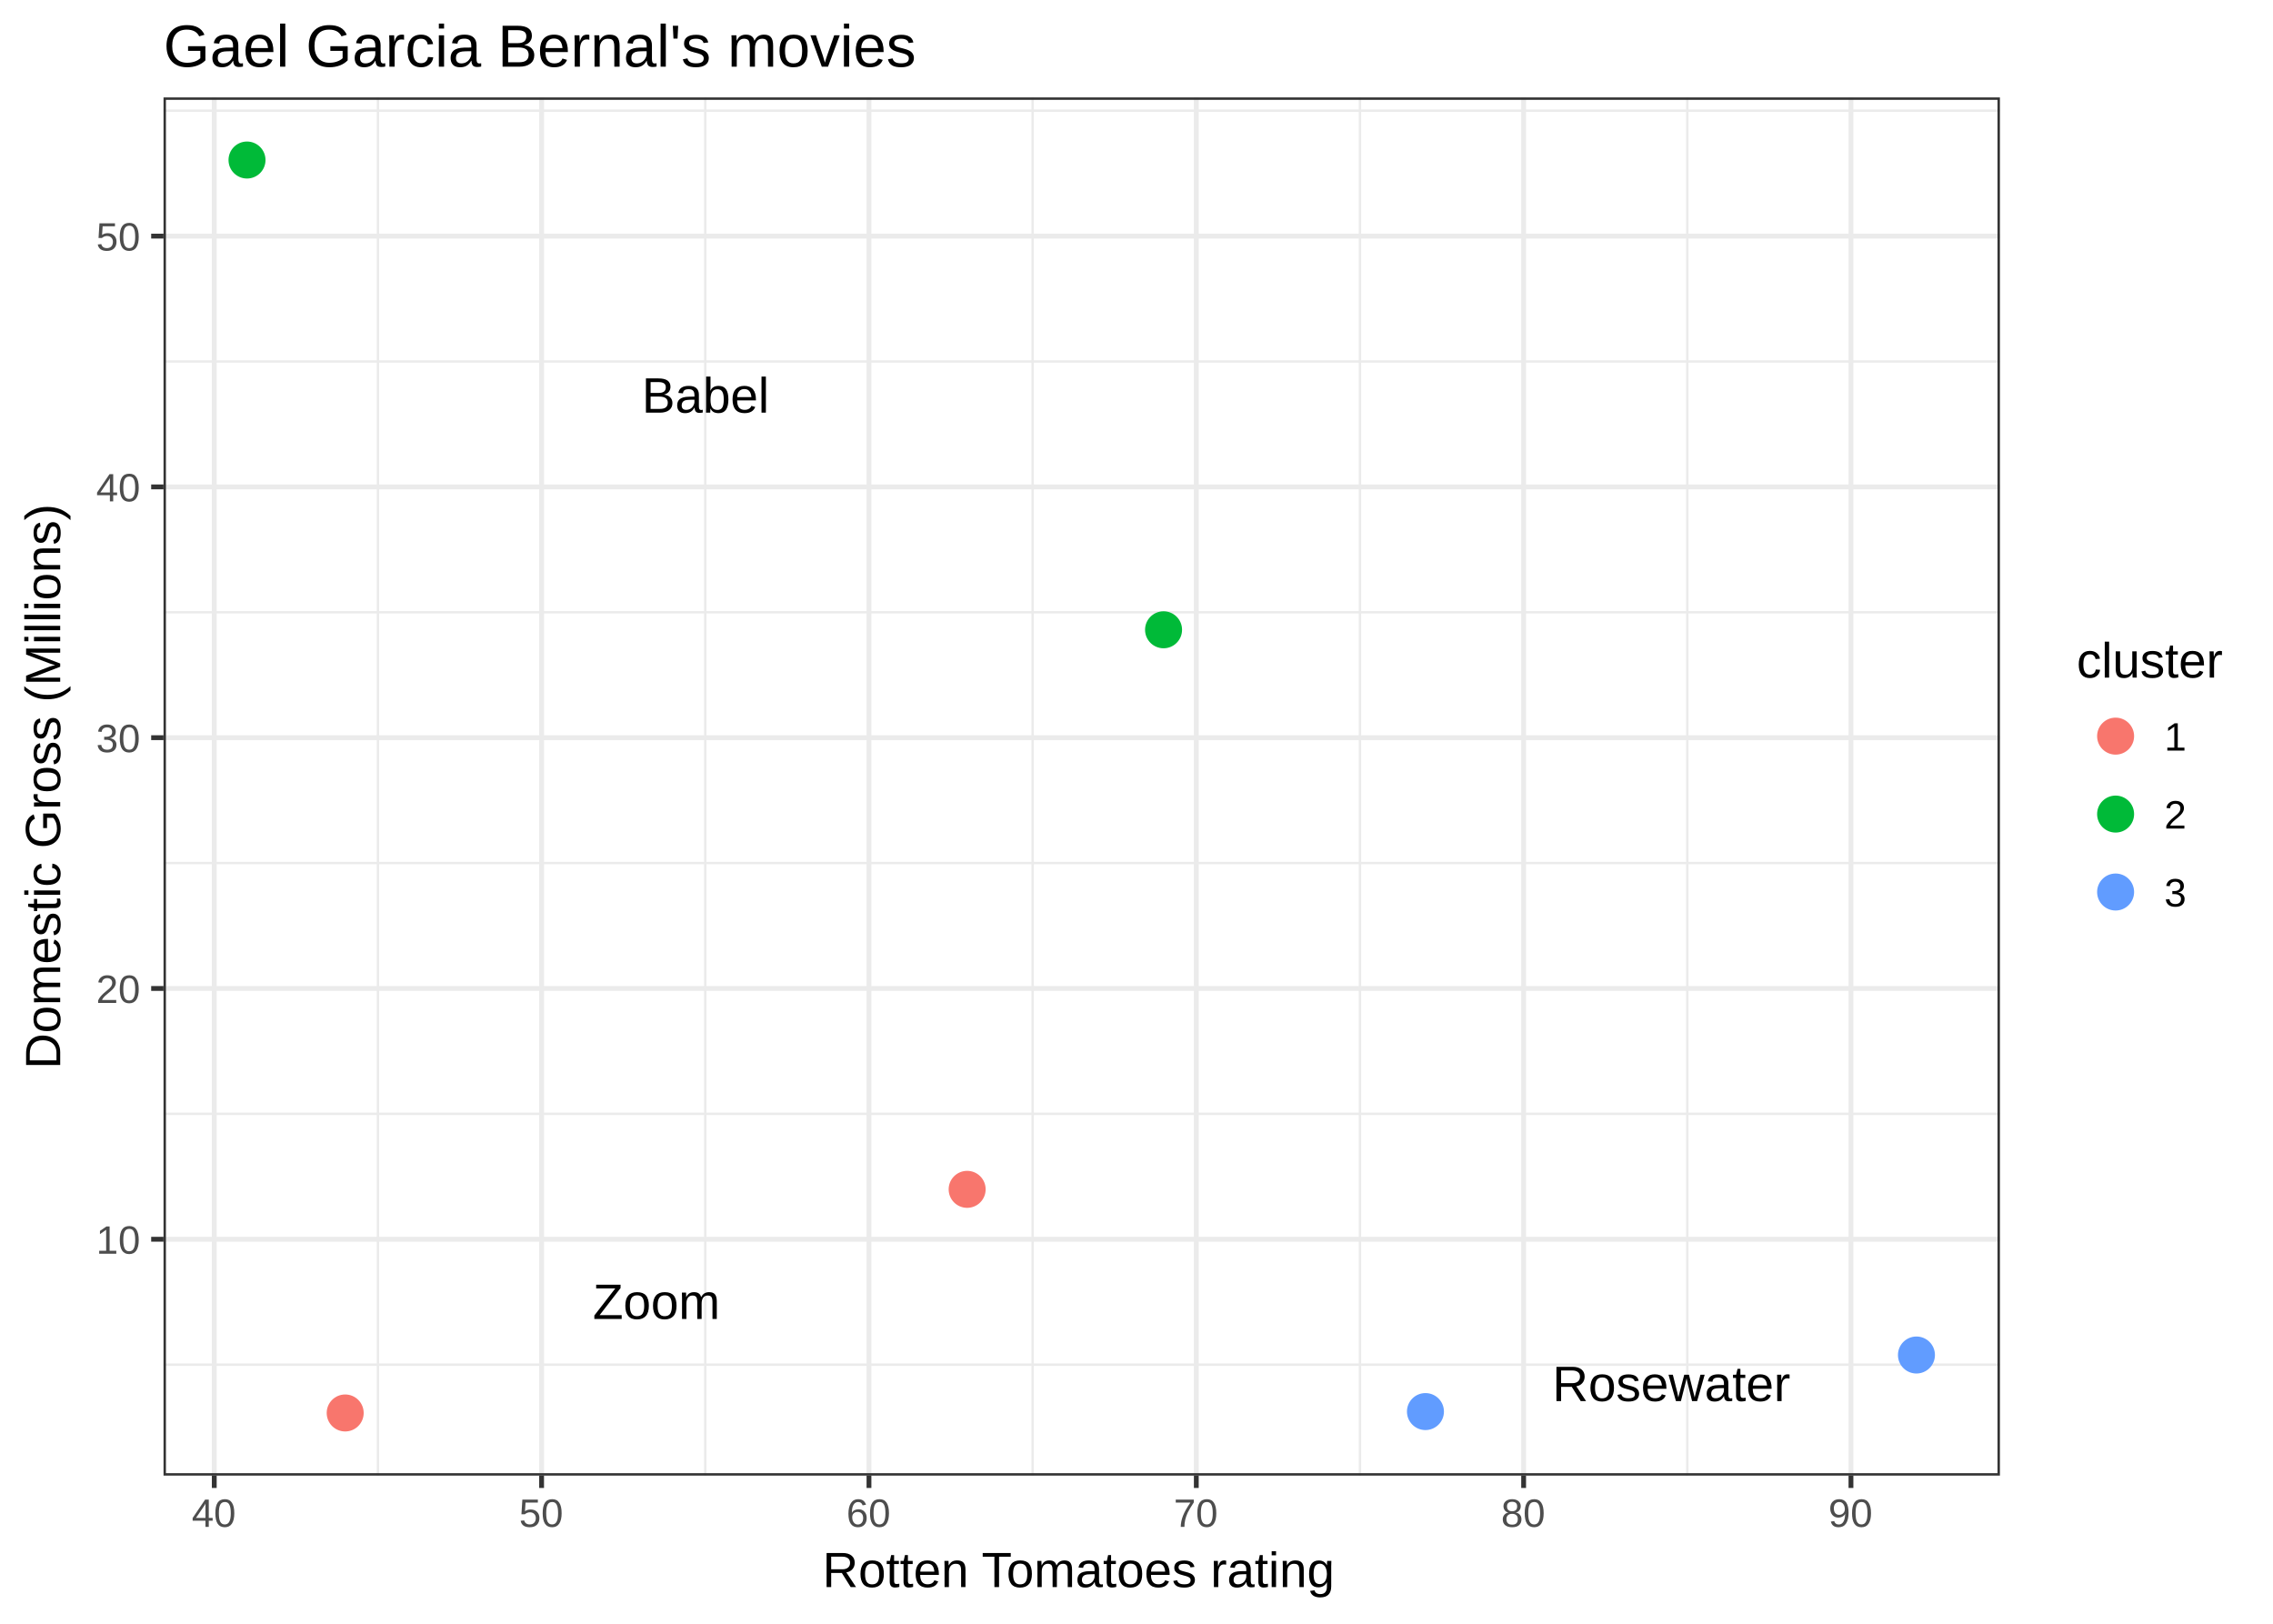
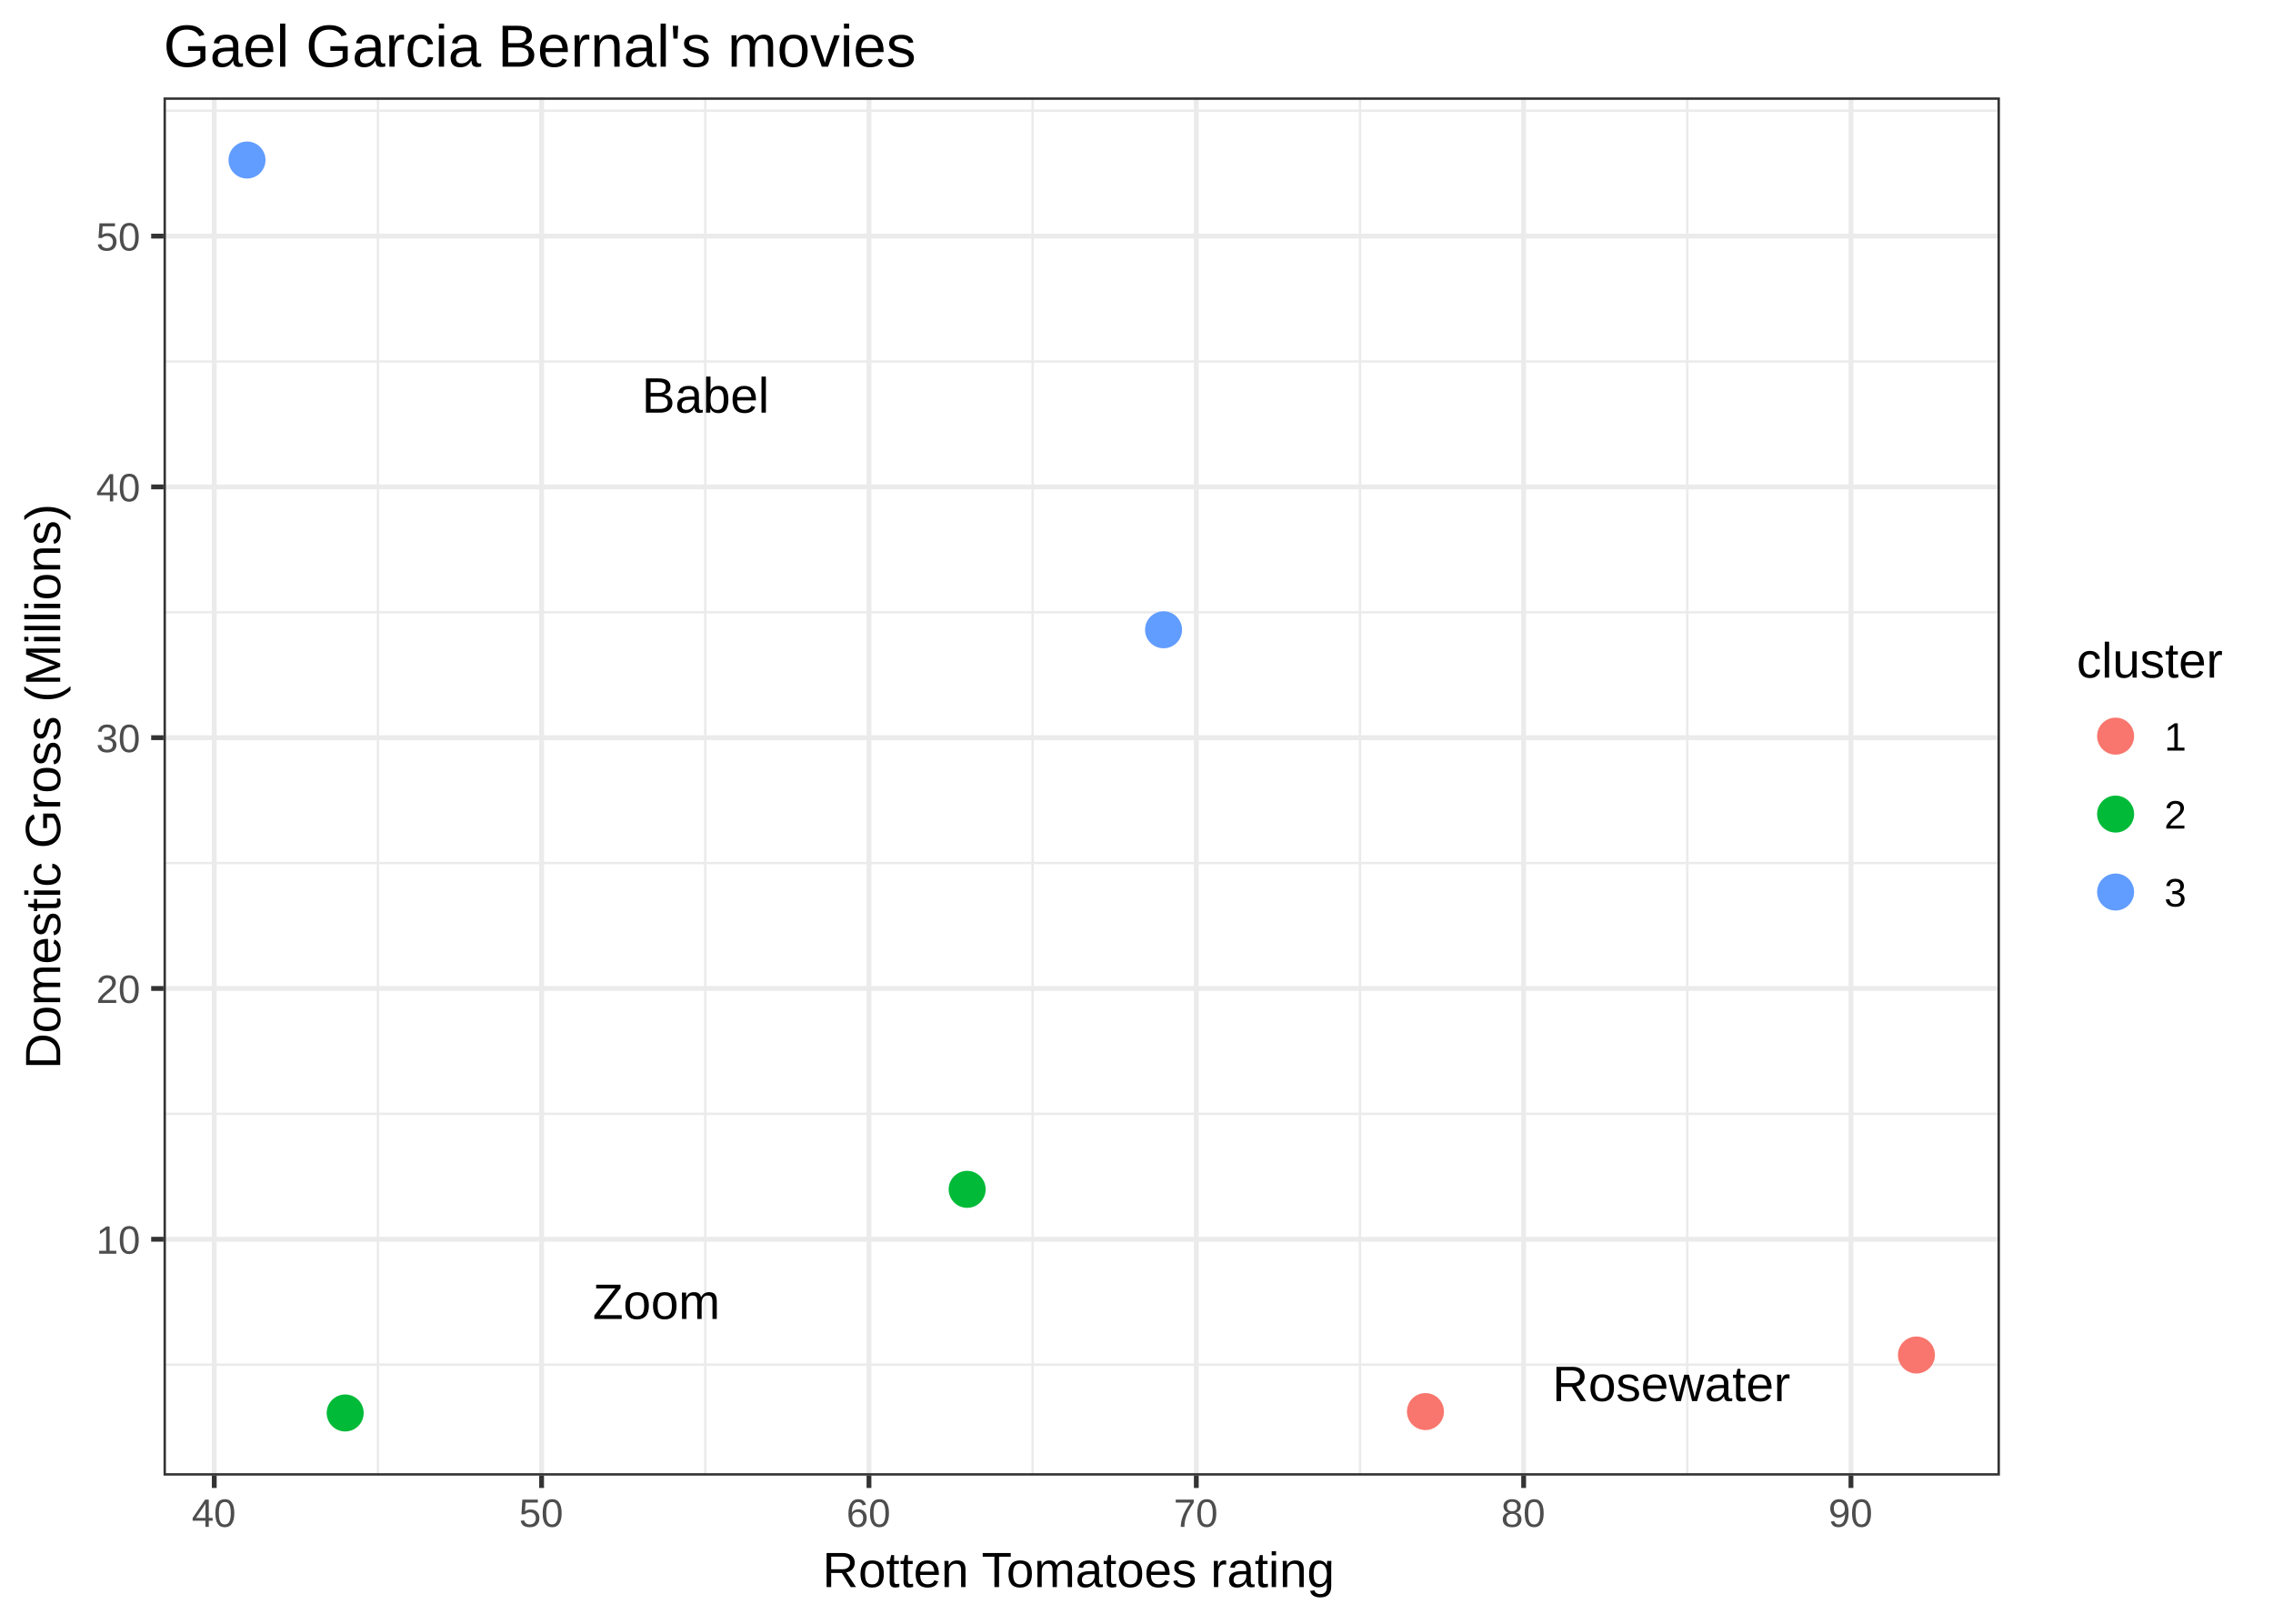
<svg xmlns="http://www.w3.org/2000/svg" viewBox="0 0 504.00 360.00">
  <defs>
    <style type="text/css">
    line, polyline, path, rect, circle {
      fill: none;
      stroke: #000000;
      stroke-linecap: round;
      stroke-linejoin: round;
      stroke-miterlimit: 10.00;
    }
  </style>
  </defs>
  <rect width="100%" height="100%" style="stroke: none; fill: #FFFFFF;" />
  <rect x="0.00" y="0.00" width="504.00" height="360.00" style="stroke-width: 1.07; stroke: #FFFFFF; fill: #FFFFFF;" />
  <defs>
    <clipPath id="cpMzYuMjYwMnw0NDMuNDQ4fDMyNy4xNTd8MjEuNTk1Mw==">
      <rect x="36.26" y="21.60" width="407.19" height="305.56" />
    </clipPath>
  </defs>
  <rect x="36.26" y="21.60" width="407.19" height="305.56" style="stroke-width: 1.07; stroke: none; fill: #FFFFFF;" clip-path="url(#cpMzYuMjYwMnw0NDMuNDQ4fDMyNy4xNTd8MjEuNTk1Mw==)" />
  <polyline points="36.26,302.56 443.45,302.56 " style="stroke-width: 0.53; stroke: #EBEBEB; stroke-linecap: butt;" clip-path="url(#cpMzYuMjYwMnw0NDMuNDQ4fDMyNy4xNTd8MjEuNTk1Mw==)" />
  <polyline points="36.26,246.95 443.45,246.95 " style="stroke-width: 0.53; stroke: #EBEBEB; stroke-linecap: butt;" clip-path="url(#cpMzYuMjYwMnw0NDMuNDQ4fDMyNy4xNTd8MjEuNTk1Mw==)" />
  <polyline points="36.26,191.35 443.45,191.35 " style="stroke-width: 0.53; stroke: #EBEBEB; stroke-linecap: butt;" clip-path="url(#cpMzYuMjYwMnw0NDMuNDQ4fDMyNy4xNTd8MjEuNTk1Mw==)" />
  <polyline points="36.26,135.75 443.45,135.75 " style="stroke-width: 0.53; stroke: #EBEBEB; stroke-linecap: butt;" clip-path="url(#cpMzYuMjYwMnw0NDMuNDQ4fDMyNy4xNTd8MjEuNTk1Mw==)" />
  <polyline points="36.26,80.15 443.45,80.15 " style="stroke-width: 0.53; stroke: #EBEBEB; stroke-linecap: butt;" clip-path="url(#cpMzYuMjYwMnw0NDMuNDQ4fDMyNy4xNTd8MjEuNTk1Mw==)" />
  <polyline points="36.26,24.54 443.45,24.54 " style="stroke-width: 0.53; stroke: #EBEBEB; stroke-linecap: butt;" clip-path="url(#cpMzYuMjYwMnw0NDMuNDQ4fDMyNy4xNTd8MjEuNTk1Mw==)" />
  <polyline points="83.80,327.16 83.80,21.60 " style="stroke-width: 0.53; stroke: #EBEBEB; stroke-linecap: butt;" clip-path="url(#cpMzYuMjYwMnw0NDMuNDQ4fDMyNy4xNTd8MjEuNTk1Mw==)" />
  <polyline points="156.38,327.16 156.38,21.60 " style="stroke-width: 0.53; stroke: #EBEBEB; stroke-linecap: butt;" clip-path="url(#cpMzYuMjYwMnw0NDMuNDQ4fDMyNy4xNTd8MjEuNTk1Mw==)" />
  <polyline points="228.97,327.16 228.97,21.60 " style="stroke-width: 0.53; stroke: #EBEBEB; stroke-linecap: butt;" clip-path="url(#cpMzYuMjYwMnw0NDMuNDQ4fDMyNy4xNTd8MjEuNTk1Mw==)" />
  <polyline points="301.55,327.16 301.55,21.60 " style="stroke-width: 0.53; stroke: #EBEBEB; stroke-linecap: butt;" clip-path="url(#cpMzYuMjYwMnw0NDMuNDQ4fDMyNy4xNTd8MjEuNTk1Mw==)" />
  <polyline points="374.13,327.16 374.13,21.60 " style="stroke-width: 0.53; stroke: #EBEBEB; stroke-linecap: butt;" clip-path="url(#cpMzYuMjYwMnw0NDMuNDQ4fDMyNy4xNTd8MjEuNTk1Mw==)" />
  <polyline points="36.26,274.75 443.45,274.75 " style="stroke-width: 1.07; stroke: #EBEBEB; stroke-linecap: butt;" clip-path="url(#cpMzYuMjYwMnw0NDMuNDQ4fDMyNy4xNTd8MjEuNTk1Mw==)" />
  <polyline points="36.26,219.15 443.45,219.15 " style="stroke-width: 1.07; stroke: #EBEBEB; stroke-linecap: butt;" clip-path="url(#cpMzYuMjYwMnw0NDMuNDQ4fDMyNy4xNTd8MjEuNTk1Mw==)" />
  <polyline points="36.26,163.55 443.45,163.55 " style="stroke-width: 1.07; stroke: #EBEBEB; stroke-linecap: butt;" clip-path="url(#cpMzYuMjYwMnw0NDMuNDQ4fDMyNy4xNTd8MjEuNTk1Mw==)" />
  <polyline points="36.26,107.95 443.45,107.95 " style="stroke-width: 1.07; stroke: #EBEBEB; stroke-linecap: butt;" clip-path="url(#cpMzYuMjYwMnw0NDMuNDQ4fDMyNy4xNTd8MjEuNTk1Mw==)" />
  <polyline points="36.26,52.35 443.45,52.35 " style="stroke-width: 1.07; stroke: #EBEBEB; stroke-linecap: butt;" clip-path="url(#cpMzYuMjYwMnw0NDMuNDQ4fDMyNy4xNTd8MjEuNTk1Mw==)" />
  <polyline points="47.51,327.16 47.51,21.60 " style="stroke-width: 1.07; stroke: #EBEBEB; stroke-linecap: butt;" clip-path="url(#cpMzYuMjYwMnw0NDMuNDQ4fDMyNy4xNTd8MjEuNTk1Mw==)" />
  <polyline points="120.09,327.16 120.09,21.60 " style="stroke-width: 1.07; stroke: #EBEBEB; stroke-linecap: butt;" clip-path="url(#cpMzYuMjYwMnw0NDMuNDQ4fDMyNy4xNTd8MjEuNTk1Mw==)" />
  <polyline points="192.68,327.16 192.68,21.60 " style="stroke-width: 1.07; stroke: #EBEBEB; stroke-linecap: butt;" clip-path="url(#cpMzYuMjYwMnw0NDMuNDQ4fDMyNy4xNTd8MjEuNTk1Mw==)" />
  <polyline points="265.26,327.16 265.26,21.60 " style="stroke-width: 1.07; stroke: #EBEBEB; stroke-linecap: butt;" clip-path="url(#cpMzYuMjYwMnw0NDMuNDQ4fDMyNy4xNTd8MjEuNTk1Mw==)" />
  <polyline points="337.84,327.16 337.84,21.60 " style="stroke-width: 1.07; stroke: #EBEBEB; stroke-linecap: butt;" clip-path="url(#cpMzYuMjYwMnw0NDMuNDQ4fDMyNy4xNTd8MjEuNTk1Mw==)" />
  <polyline points="410.42,327.16 410.42,21.60 " style="stroke-width: 1.07; stroke: #EBEBEB; stroke-linecap: butt;" clip-path="url(#cpMzYuMjYwMnw0NDMuNDQ4fDMyNy4xNTd8MjEuNTk1Mw==)" />
-   <circle cx="214.45" cy="263.69" r="2.81pt" style="stroke-width: 0.71; stroke: #F8766D; fill: #F8766D;" clip-path="url(#cpMzYuMjYwMnw0NDMuNDQ4fDMyNy4xNTd8MjEuNTk1Mw==)" />
-   <circle cx="316.07" cy="312.96" r="2.81pt" style="stroke-width: 0.71; stroke: #619CFF; fill: #619CFF;" clip-path="url(#cpMzYuMjYwMnw0NDMuNDQ4fDMyNy4xNTd8MjEuNTk1Mw==)" />
-   <circle cx="54.77" cy="35.48" r="2.81pt" style="stroke-width: 0.71; stroke: #00BA38; fill: #00BA38;" clip-path="url(#cpMzYuMjYwMnw0NDMuNDQ4fDMyNy4xNTd8MjEuNTk1Mw==)" />
-   <circle cx="76.54" cy="313.27" r="2.81pt" style="stroke-width: 0.71; stroke: #F8766D; fill: #F8766D;" clip-path="url(#cpMzYuMjYwMnw0NDMuNDQ4fDMyNy4xNTd8MjEuNTk1Mw==)" />
-   <circle cx="258.00" cy="139.63" r="2.81pt" style="stroke-width: 0.71; stroke: #00BA38; fill: #00BA38;" clip-path="url(#cpMzYuMjYwMnw0NDMuNDQ4fDMyNy4xNTd8MjEuNTk1Mw==)" />
-   <circle cx="424.94" cy="300.42" r="2.81pt" style="stroke-width: 0.71; stroke: #619CFF; fill: #619CFF;" clip-path="url(#cpMzYuMjYwMnw0NDMuNDQ4fDMyNy4xNTd8MjEuNTk1Mw==)" />
+   <circle cx="214.45" cy="263.69" r="2.81pt" style="stroke-width: 0.71; stroke: #00BA38; fill: #00BA38;" clip-path="url(#cpMzYuMjYwMnw0NDMuNDQ4fDMyNy4xNTd8MjEuNTk1Mw==)" />
+   <circle cx="316.07" cy="312.96" r="2.81pt" style="stroke-width: 0.71; stroke: #F8766D; fill: #F8766D;" clip-path="url(#cpMzYuMjYwMnw0NDMuNDQ4fDMyNy4xNTd8MjEuNTk1Mw==)" />
+   <circle cx="54.77" cy="35.48" r="2.81pt" style="stroke-width: 0.71; stroke: #619CFF; fill: #619CFF;" clip-path="url(#cpMzYuMjYwMnw0NDMuNDQ4fDMyNy4xNTd8MjEuNTk1Mw==)" />
+   <circle cx="76.54" cy="313.27" r="2.81pt" style="stroke-width: 0.71; stroke: #00BA38; fill: #00BA38;" clip-path="url(#cpMzYuMjYwMnw0NDMuNDQ4fDMyNy4xNTd8MjEuNTk1Mw==)" />
+   <circle cx="258.00" cy="139.63" r="2.81pt" style="stroke-width: 0.71; stroke: #619CFF; fill: #619CFF;" clip-path="url(#cpMzYuMjYwMnw0NDMuNDQ4fDMyNy4xNTd8MjEuNTk1Mw==)" />
+   <circle cx="424.94" cy="300.42" r="2.81pt" style="stroke-width: 0.71; stroke: #F8766D; fill: #F8766D;" clip-path="url(#cpMzYuMjYwMnw0NDMuNDQ4fDMyNy4xNTd8MjEuNTk1Mw==)" />
+   <g clip-path="url(#cpMzYuMjYwMnw0NDMuNDQ4fDMyNy4xNTd8MjEuNTk1Mw==)">
+     <text x="344.21" y="310.63" style="font-size: 11.04px; font-family: Arial;" textLength="52.58px" lengthAdjust="spacingAndGlyphs">Rosewater</text>
+   </g>
  <g clip-path="url(#cpMzYuMjYwMnw0NDMuNDQ4fDMyNy4xNTd8MjEuNTk1Mw==)">
    <text x="131.44" y="292.42" style="font-size: 11.04px; font-family: Arial;" textLength="28.12px" lengthAdjust="spacingAndGlyphs">Zoom</text>
  </g>
  <g clip-path="url(#cpMzYuMjYwMnw0NDMuNDQ4fDMyNy4xNTd8MjEuNTk1Mw==)">
    <text x="142.32" y="91.49" style="font-size: 11.04px; font-family: Arial;" textLength="28.13px" lengthAdjust="spacingAndGlyphs">Babel</text>
-   </g>
-   <g clip-path="url(#cpMzYuMjYwMnw0NDMuNDQ4fDMyNy4xNTd8MjEuNTk1Mw==)">
-     <text x="344.21" y="310.63" style="font-size: 11.04px; font-family: Arial;" textLength="52.58px" lengthAdjust="spacingAndGlyphs">Rosewater</text>
  </g>
  <rect x="36.26" y="21.60" width="407.19" height="305.56" style="stroke-width: 1.07; stroke: #333333;" clip-path="url(#cpMzYuMjYwMnw0NDMuNDQ4fDMyNy4xNTd8MjEuNTk1Mw==)" />
  <defs>
    <clipPath id="cpMHw1MDR8MzYwfDA=">
      <rect x="0.00" y="0.00" width="504.00" height="360.00" />
    </clipPath>
  </defs>
  <g clip-path="url(#cpMHw1MDR8MzYwfDA=)">
    <text x="21.32" y="277.97" style="font-size: 8.80px; fill: #4D4D4D; font-family: Arial;" textLength="10.01px" lengthAdjust="spacingAndGlyphs">10</text>
  </g>
  <g clip-path="url(#cpMHw1MDR8MzYwfDA=)">
    <text x="21.32" y="222.37" style="font-size: 8.80px; fill: #4D4D4D; font-family: Arial;" textLength="10.01px" lengthAdjust="spacingAndGlyphs">20</text>
  </g>
  <g clip-path="url(#cpMHw1MDR8MzYwfDA=)">
    <text x="21.32" y="166.77" style="font-size: 8.80px; fill: #4D4D4D; font-family: Arial;" textLength="10.01px" lengthAdjust="spacingAndGlyphs">30</text>
  </g>
  <g clip-path="url(#cpMHw1MDR8MzYwfDA=)">
    <text x="21.32" y="111.17" style="font-size: 8.80px; fill: #4D4D4D; font-family: Arial;" textLength="10.01px" lengthAdjust="spacingAndGlyphs">40</text>
  </g>
  <g clip-path="url(#cpMHw1MDR8MzYwfDA=)">
    <text x="21.32" y="55.56" style="font-size: 8.80px; fill: #4D4D4D; font-family: Arial;" textLength="10.01px" lengthAdjust="spacingAndGlyphs">50</text>
  </g>
  <polyline points="33.52,274.75 36.26,274.75 " style="stroke-width: 1.07; stroke: #333333; stroke-linecap: butt;" clip-path="url(#cpMHw1MDR8MzYwfDA=)" />
  <polyline points="33.52,219.15 36.26,219.15 " style="stroke-width: 1.07; stroke: #333333; stroke-linecap: butt;" clip-path="url(#cpMHw1MDR8MzYwfDA=)" />
  <polyline points="33.52,163.55 36.26,163.55 " style="stroke-width: 1.07; stroke: #333333; stroke-linecap: butt;" clip-path="url(#cpMHw1MDR8MzYwfDA=)" />
  <polyline points="33.52,107.95 36.26,107.95 " style="stroke-width: 1.07; stroke: #333333; stroke-linecap: butt;" clip-path="url(#cpMHw1MDR8MzYwfDA=)" />
  <polyline points="33.52,52.35 36.26,52.35 " style="stroke-width: 1.07; stroke: #333333; stroke-linecap: butt;" clip-path="url(#cpMHw1MDR8MzYwfDA=)" />
  <polyline points="47.51,329.90 47.51,327.16 " style="stroke-width: 1.07; stroke: #333333; stroke-linecap: butt;" clip-path="url(#cpMHw1MDR8MzYwfDA=)" />
  <polyline points="120.09,329.90 120.09,327.16 " style="stroke-width: 1.07; stroke: #333333; stroke-linecap: butt;" clip-path="url(#cpMHw1MDR8MzYwfDA=)" />
  <polyline points="192.68,329.90 192.68,327.16 " style="stroke-width: 1.07; stroke: #333333; stroke-linecap: butt;" clip-path="url(#cpMHw1MDR8MzYwfDA=)" />
  <polyline points="265.26,329.90 265.26,327.16 " style="stroke-width: 1.07; stroke: #333333; stroke-linecap: butt;" clip-path="url(#cpMHw1MDR8MzYwfDA=)" />
  <polyline points="337.84,329.90 337.84,327.16 " style="stroke-width: 1.07; stroke: #333333; stroke-linecap: butt;" clip-path="url(#cpMHw1MDR8MzYwfDA=)" />
  <polyline points="410.42,329.90 410.42,327.16 " style="stroke-width: 1.07; stroke: #333333; stroke-linecap: butt;" clip-path="url(#cpMHw1MDR8MzYwfDA=)" />
  <g clip-path="url(#cpMHw1MDR8MzYwfDA=)">
    <text x="42.51" y="338.53" style="font-size: 8.80px; fill: #4D4D4D; font-family: Arial;" textLength="10.01px" lengthAdjust="spacingAndGlyphs">40</text>
  </g>
  <g clip-path="url(#cpMHw1MDR8MzYwfDA=)">
    <text x="115.09" y="338.53" style="font-size: 8.80px; fill: #4D4D4D; font-family: Arial;" textLength="10.01px" lengthAdjust="spacingAndGlyphs">50</text>
  </g>
  <g clip-path="url(#cpMHw1MDR8MzYwfDA=)">
    <text x="187.67" y="338.53" style="font-size: 8.80px; fill: #4D4D4D; font-family: Arial;" textLength="10.01px" lengthAdjust="spacingAndGlyphs">60</text>
  </g>
  <g clip-path="url(#cpMHw1MDR8MzYwfDA=)">
    <text x="260.25" y="338.53" style="font-size: 8.80px; fill: #4D4D4D; font-family: Arial;" textLength="10.01px" lengthAdjust="spacingAndGlyphs">70</text>
  </g>
  <g clip-path="url(#cpMHw1MDR8MzYwfDA=)">
    <text x="332.84" y="338.53" style="font-size: 8.80px; fill: #4D4D4D; font-family: Arial;" textLength="10.01px" lengthAdjust="spacingAndGlyphs">80</text>
  </g>
  <g clip-path="url(#cpMHw1MDR8MzYwfDA=)">
    <text x="405.42" y="338.53" style="font-size: 8.80px; fill: #4D4D4D; font-family: Arial;" textLength="10.01px" lengthAdjust="spacingAndGlyphs">90</text>
  </g>
  <g clip-path="url(#cpMHw1MDR8MzYwfDA=)">
    <text x="182.38" y="351.88" style="font-size: 11.00px; font-family: Arial;" textLength="114.95px" lengthAdjust="spacingAndGlyphs">Rotten Tomatoes rating</text>
  </g>
  <g clip-path="url(#cpMHw1MDR8MzYwfDA=)">
    <text transform="translate(13.35,237.02) rotate(-90)" style="font-size: 11.00px; font-family: Arial;" textLength="125.29px" lengthAdjust="spacingAndGlyphs">Domestic Gross (Millions)</text>
  </g>
  <rect x="454.79" y="136.68" width="43.73" height="75.40" style="stroke-width: 1.07; stroke: none; fill: #FFFFFF;" clip-path="url(#cpMHw1MDR8MzYwfDA=)" />
  <g clip-path="url(#cpMHw1MDR8MzYwfDA=)">
    <text x="460.46" y="150.23" style="font-size: 11.00px; font-family: Arial;" textLength="32.40px" lengthAdjust="spacingAndGlyphs">cluster</text>
  </g>
  <rect x="460.46" y="154.57" width="17.28" height="17.28" style="stroke-width: 1.07; stroke: none; fill: #FFFFFF;" clip-path="url(#cpMHw1MDR8MzYwfDA=)" />
  <circle cx="469.10" cy="163.21" r="2.81pt" style="stroke-width: 0.71; stroke: #F8766D; fill: #F8766D;" clip-path="url(#cpMHw1MDR8MzYwfDA=)" />
  <rect x="460.46" y="171.85" width="17.28" height="17.28" style="stroke-width: 1.07; stroke: none; fill: #FFFFFF;" clip-path="url(#cpMHw1MDR8MzYwfDA=)" />
  <circle cx="469.10" cy="180.49" r="2.81pt" style="stroke-width: 0.71; stroke: #00BA38; fill: #00BA38;" clip-path="url(#cpMHw1MDR8MzYwfDA=)" />
  <rect x="460.46" y="189.13" width="17.28" height="17.28" style="stroke-width: 1.07; stroke: none; fill: #FFFFFF;" clip-path="url(#cpMHw1MDR8MzYwfDA=)" />
  <circle cx="469.10" cy="197.77" r="2.81pt" style="stroke-width: 0.71; stroke: #619CFF; fill: #619CFF;" clip-path="url(#cpMHw1MDR8MzYwfDA=)" />
  <g clip-path="url(#cpMHw1MDR8MzYwfDA=)">
    <text x="479.90" y="166.42" style="font-size: 8.80px; font-family: Arial;" textLength="5.01px" lengthAdjust="spacingAndGlyphs">1</text>
  </g>
  <g clip-path="url(#cpMHw1MDR8MzYwfDA=)">
    <text x="479.90" y="183.70" style="font-size: 8.80px; font-family: Arial;" textLength="5.01px" lengthAdjust="spacingAndGlyphs">2</text>
  </g>
  <g clip-path="url(#cpMHw1MDR8MzYwfDA=)">
    <text x="479.90" y="200.98" style="font-size: 8.80px; font-family: Arial;" textLength="5.01px" lengthAdjust="spacingAndGlyphs">3</text>
  </g>
  <g clip-path="url(#cpMHw1MDR8MzYwfDA=)">
    <text x="36.26" y="14.79" style="font-size: 13.20px; font-family: Arial;" textLength="164.32px" lengthAdjust="spacingAndGlyphs">Gael Garcia Bernal's movies</text>
  </g>
</svg>
